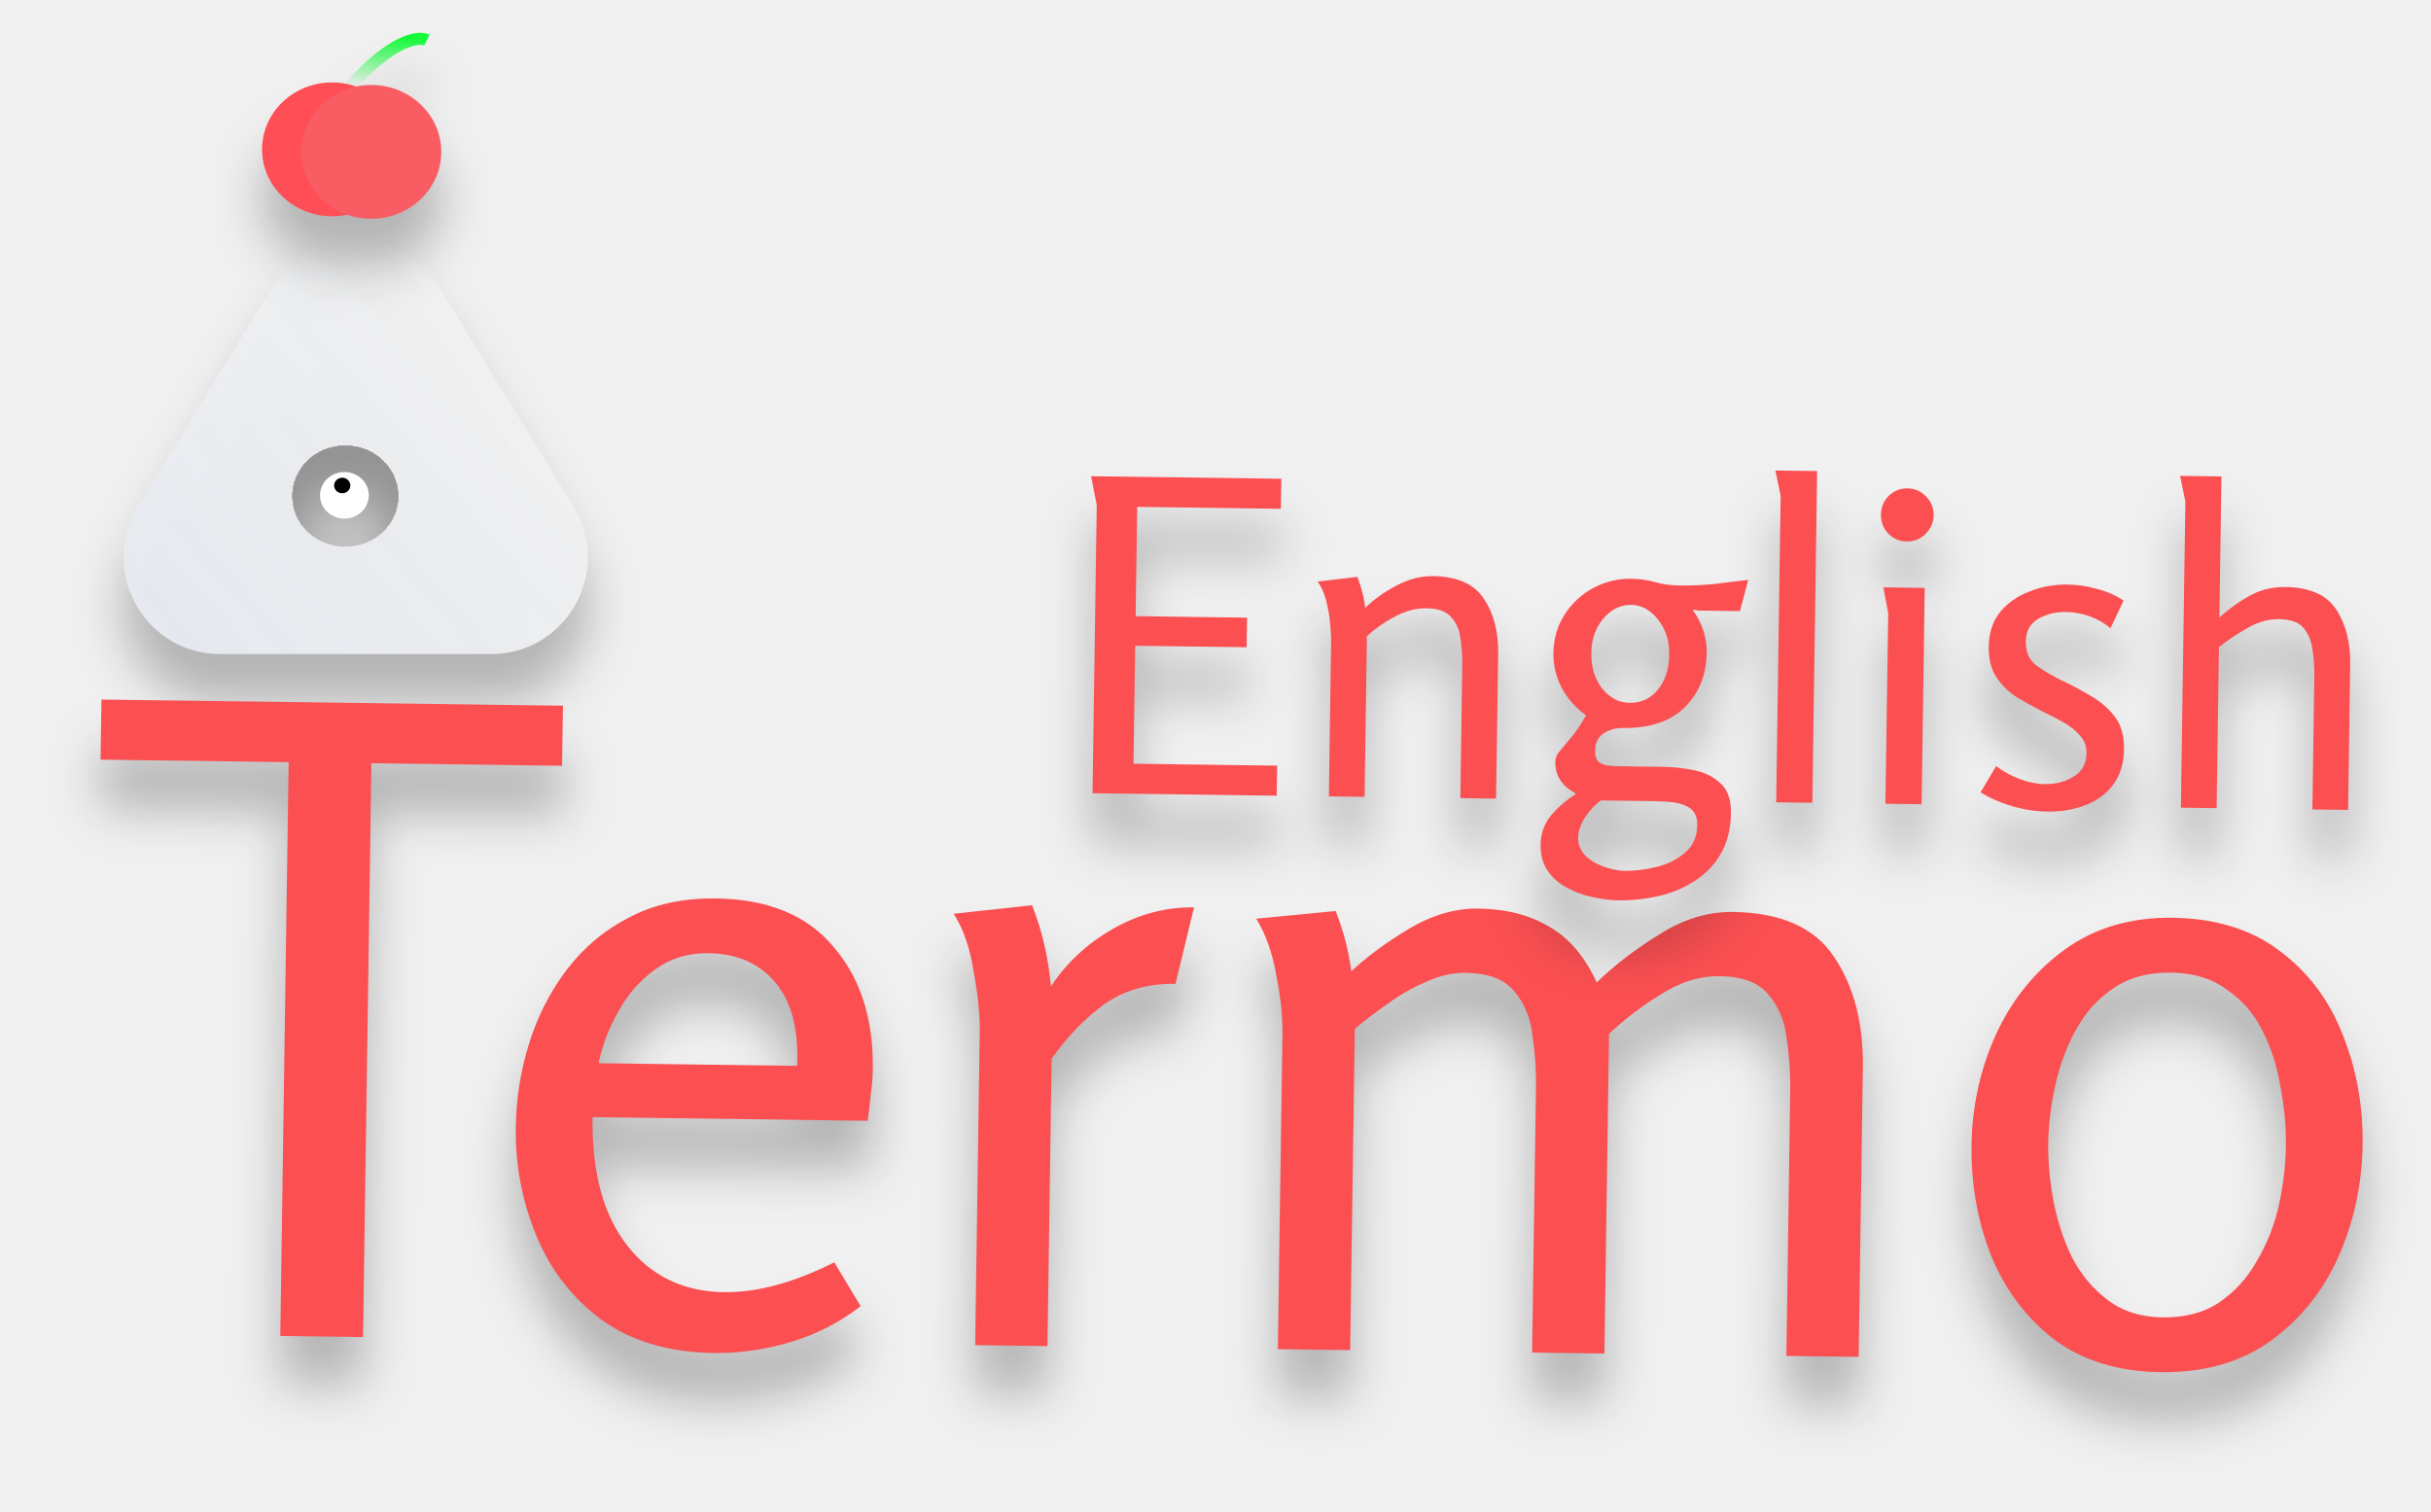
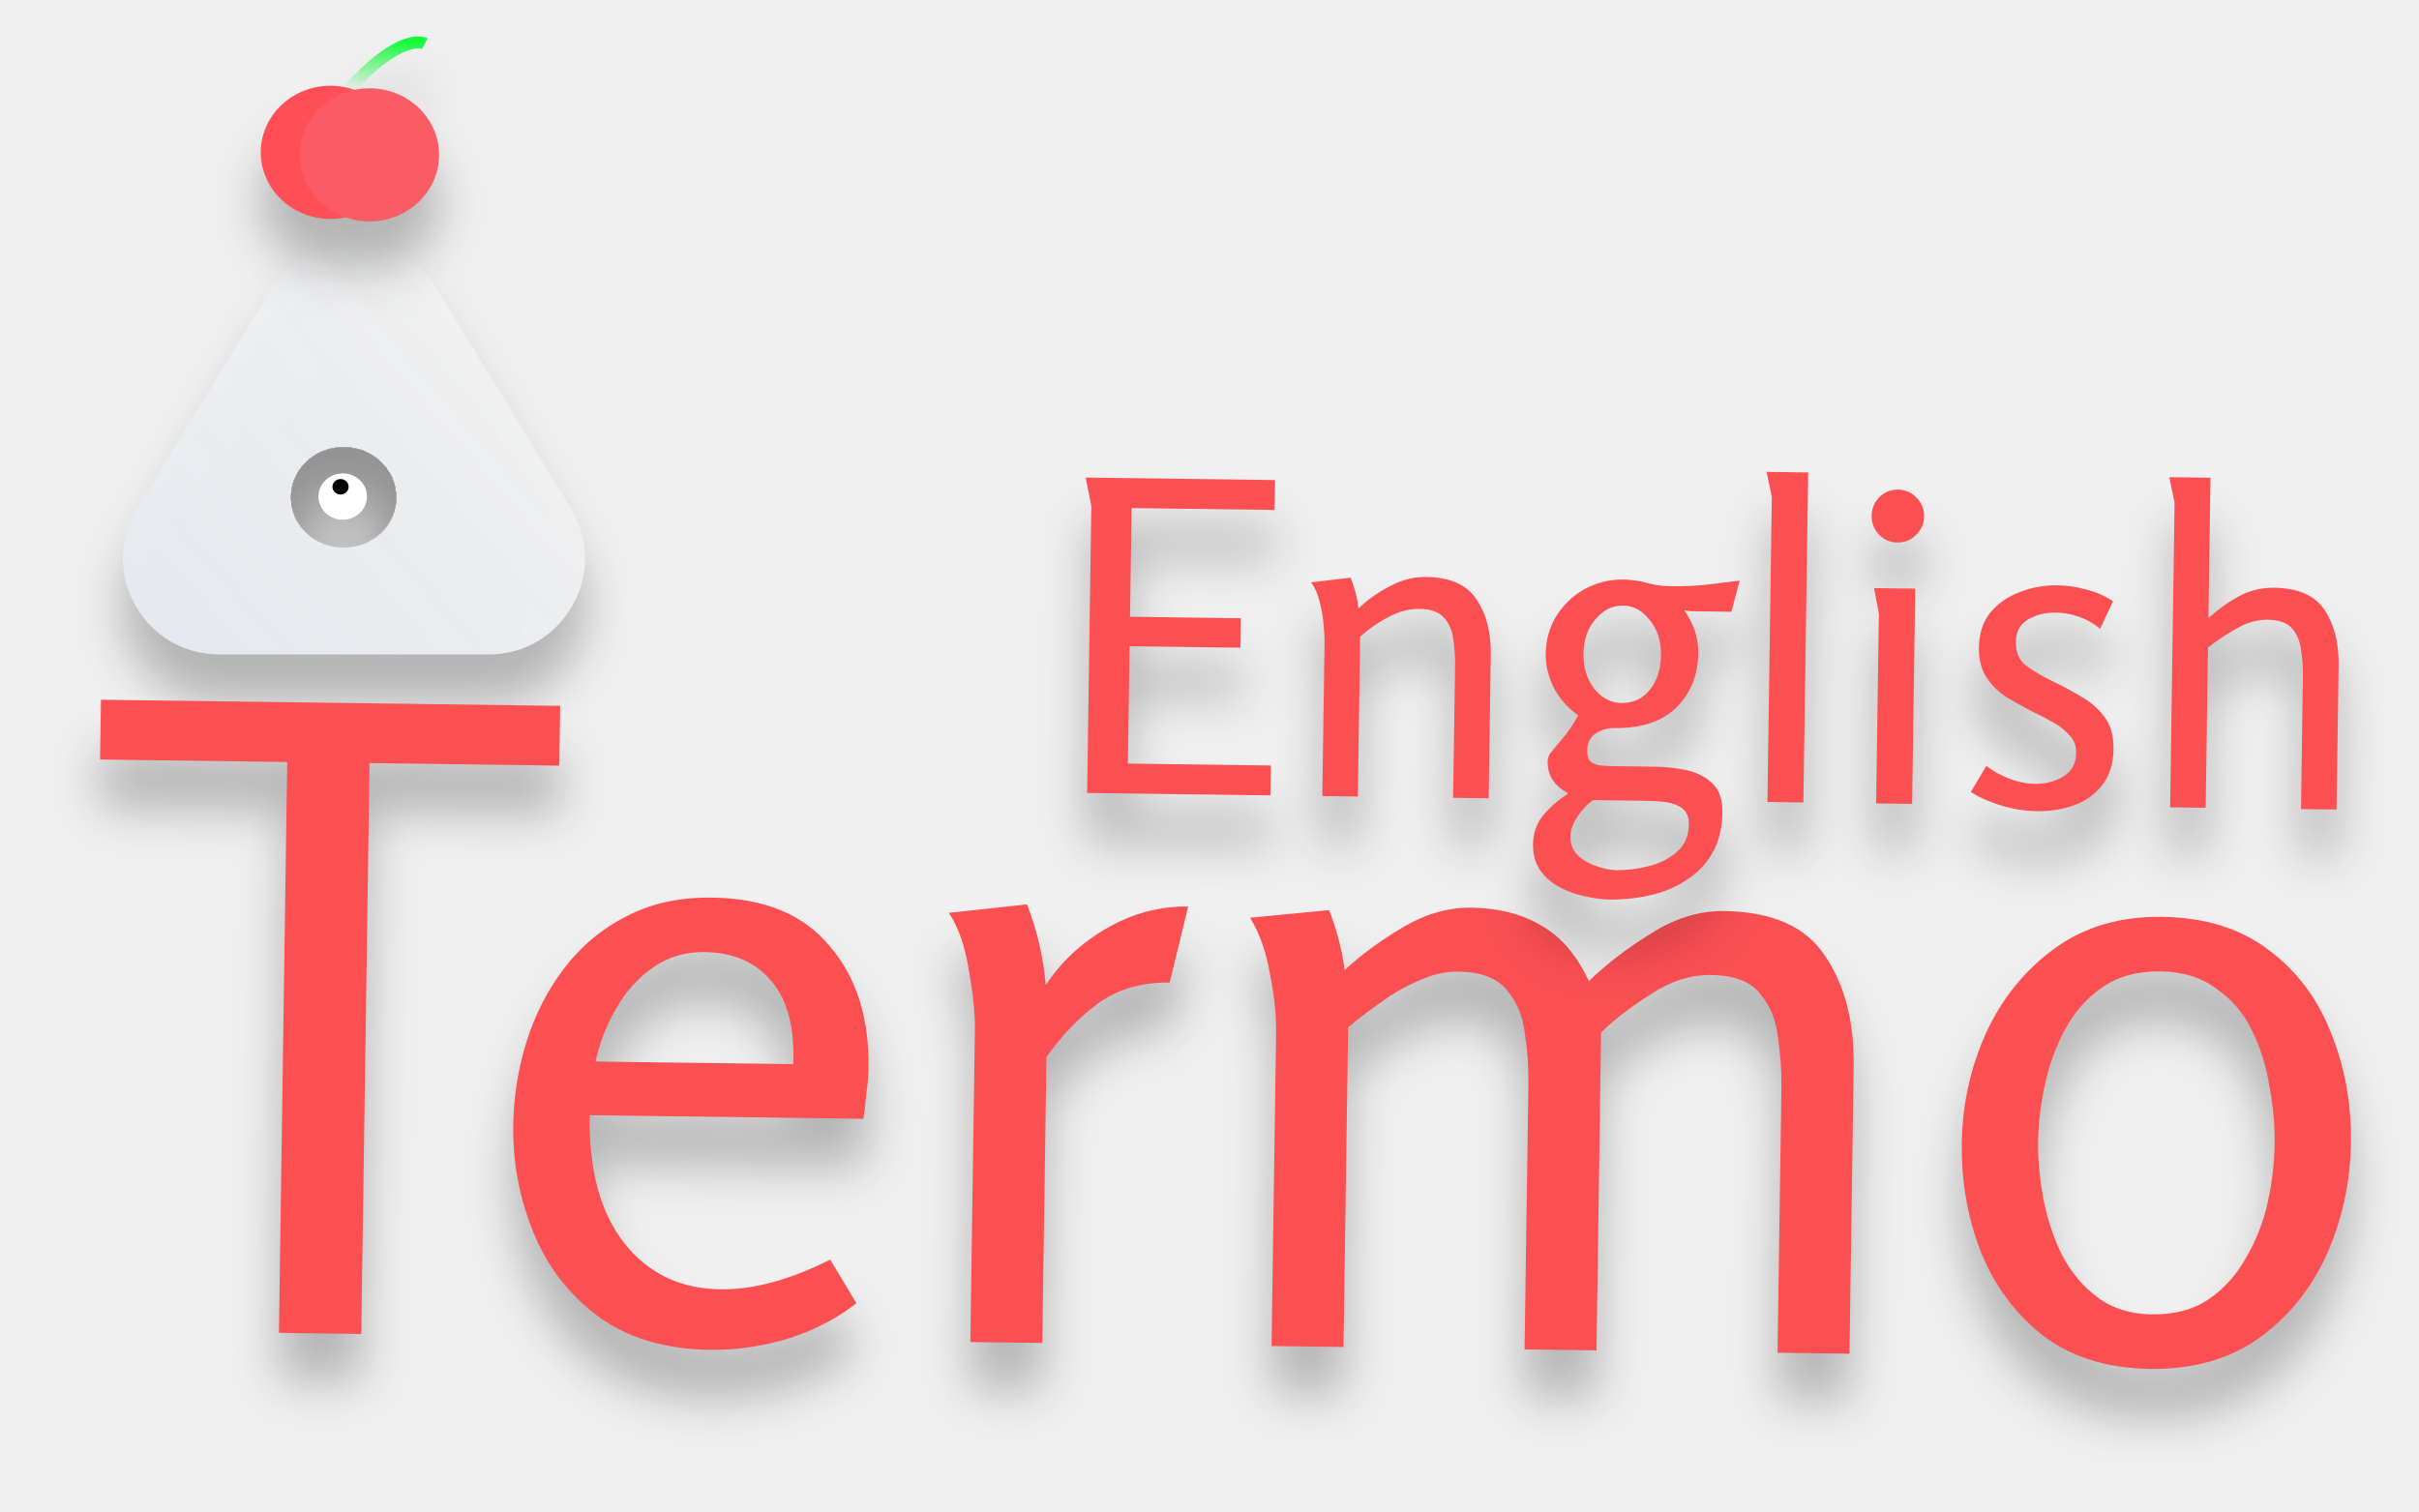
- <svg xmlns="http://www.w3.org/2000/svg" width="201" height="125" viewBox="0 0 201 125" fill="none">
+ <svg xmlns="http://www.w3.org/2000/svg" width="160" height="100" viewBox="0 0 201 125" fill="none">
  <g filter="url(#filter0_d)">
    <path d="M22.587 23.617C25.708 18.519 33.113 18.519 36.234 23.617L47.427 41.904C50.69 47.235 46.854 54.081 40.604 54.081H18.217C11.967 54.081 8.131 47.235 11.394 41.904L22.587 23.617Z" fill="url(#paint0_linear)" />
  </g>
  <g filter="url(#filter1_i)">
    <ellipse cx="28.551" cy="41.027" rx="4.367" ry="4.171" fill="#C4C4C4" />
  </g>
  <ellipse rx="2.015" ry="1.925" transform="matrix(0.999832 -0.0183461 0.0201034 0.999798 28.477 40.9565)" fill="white" />
  <ellipse rx="0.672" ry="0.642" transform="matrix(0.999832 -0.0183461 0.0201034 0.999798 28.2969 40.1442)" fill="black" />
  <mask id="mask0" mask-type="alpha" maskUnits="userSpaceOnUse" x="10" y="19" width="39" height="36">
    <path d="M23.014 23.878C25.939 19.099 32.882 19.099 35.807 23.878L47.001 42.165C50.06 47.163 46.464 53.581 40.604 53.581H18.217C12.357 53.581 8.761 47.163 11.82 42.165L23.014 23.878Z" fill="black" stroke="black" />
  </mask>
  <g mask="url(#mask0)">
</g>
  <g filter="url(#filter2_d)">
    <ellipse rx="5.695" ry="5.631" transform="matrix(1.0145 0.0655761 -0.0694335 0.98025 27.4585 12.3479)" fill="#FF4E55" />
    <ellipse rx="5.695" ry="5.631" transform="matrix(1.0145 0.0655761 -0.0694335 0.98025 30.6941 12.5571)" fill="#F95C63" />
    <path d="M28.989 7.124C32.42 3.265 34.623 2.978 35.296 3.317" stroke="url(#paint1_linear)" />
  </g>
  <g filter="url(#filter3_d)">
    <path d="M23.867 63.02L8.316 62.813L8.388 57.846L46.545 58.352L46.473 63.32L30.706 63.111L30.016 110.554L23.177 110.463L23.867 63.02ZM59.195 74.29C63.514 74.347 66.759 75.686 68.929 78.307C71.148 80.881 72.227 84.255 72.166 88.431C72.157 89.103 72.099 89.798 71.992 90.517C71.934 91.188 71.852 91.907 71.745 92.674L48.995 92.372C48.928 96.931 49.885 100.472 51.864 102.995C53.844 105.517 56.514 106.801 59.873 106.845C62.609 106.882 65.645 106.058 68.982 104.374L71.162 108.003C69.462 109.325 67.552 110.308 65.43 110.952C63.309 111.595 61.168 111.903 59.008 111.874C55.264 111.825 52.158 110.895 49.688 109.087C47.266 107.278 45.475 104.95 44.317 102.103C43.158 99.255 42.601 96.295 42.646 93.224C42.681 90.824 43.05 88.501 43.755 86.254C44.46 84.007 45.497 81.981 46.868 80.175C48.287 78.321 50.012 76.88 52.043 75.851C54.075 74.774 56.459 74.253 59.195 74.29ZM58.553 78.817C56.921 78.796 55.474 79.233 54.213 80.128C52.952 81.023 51.927 82.186 51.138 83.615C50.35 84.997 49.801 86.43 49.492 87.914L65.906 88.132C66.045 85.157 65.455 82.87 64.134 81.268C62.813 79.666 60.953 78.849 58.553 78.817ZM85.335 74.853C86.169 76.976 86.688 79.215 86.894 81.57C88.17 79.619 89.874 78.033 92.004 76.813C94.133 75.593 96.374 74.999 98.726 75.03L97.194 81.347C94.89 81.316 92.914 81.89 91.264 83.068C89.663 84.247 88.225 85.74 86.951 87.547L86.605 111.305L80.63 111.225L81.007 85.308C81.027 83.916 80.859 82.258 80.503 80.333C80.196 78.361 79.643 76.769 78.844 75.558L85.335 74.853ZM110.433 75.33C111.081 76.971 111.513 78.632 111.728 80.315C113.042 79.085 114.644 77.906 116.532 76.779C118.421 75.652 120.325 75.101 122.245 75.126C124.549 75.157 126.509 75.663 128.127 76.645C129.746 77.578 131.044 79.108 132.021 81.233C133.482 79.812 135.205 78.491 137.191 77.269C139.178 75.999 141.203 75.378 143.267 75.406C147.251 75.458 150.041 76.695 151.638 79.117C153.283 81.539 154.078 84.598 154.025 88.293L153.677 112.195L147.702 112.116L148.021 90.158C148.042 88.718 147.943 87.277 147.724 85.834C147.553 84.391 147.042 83.184 146.192 82.213C145.39 81.242 144.053 80.744 142.182 80.72C140.502 80.697 138.838 81.227 137.19 82.309C135.543 83.344 134.159 84.405 133.039 85.495L132.655 111.916L126.679 111.837L126.999 89.879C127.02 88.391 126.921 86.95 126.702 85.555C126.531 84.112 126.02 82.905 125.17 81.934C124.368 80.963 123.031 80.465 121.159 80.441C120.104 80.427 119.02 80.676 117.908 81.189C116.797 81.655 115.732 82.265 114.713 83.019C113.695 83.726 112.797 84.41 112.019 85.072L111.633 111.637L105.657 111.558L106.035 85.568C106.057 84.08 105.889 82.446 105.531 80.665C105.221 78.837 104.668 77.269 103.871 75.963L110.433 75.33ZM178.653 113.462C175.149 113.416 172.21 112.513 169.835 110.753C167.509 108.946 165.767 106.619 164.608 103.771C163.497 100.924 162.965 97.893 163.012 94.677C163.059 91.462 163.727 88.422 165.017 85.559C166.355 82.649 168.262 80.298 170.736 78.506C173.21 76.715 176.175 75.842 179.631 75.888C183.183 75.935 186.122 76.838 188.449 78.597C190.823 80.357 192.566 82.66 193.677 85.507C194.835 88.355 195.391 91.411 195.344 94.674C195.296 97.938 194.627 101.025 193.337 103.937C192.047 106.8 190.165 109.127 187.69 110.918C185.217 112.662 182.204 113.51 178.653 113.462ZM178.791 108.928C180.662 108.953 182.228 108.541 183.489 107.694C184.798 106.799 185.847 105.637 186.636 104.208C187.473 102.779 188.071 101.25 188.431 99.623C188.791 97.948 188.983 96.342 189.005 94.806C189.028 93.222 188.883 91.612 188.571 89.976C188.308 88.292 187.826 86.75 187.126 85.349C186.427 83.899 185.436 82.734 184.153 81.853C182.918 80.924 181.365 80.448 179.493 80.423C177.621 80.398 176.031 80.833 174.722 81.728C173.461 82.575 172.437 83.713 171.648 85.143C170.859 86.573 170.284 88.125 169.924 89.801C169.564 91.428 169.373 93.01 169.351 94.545C169.329 96.033 169.474 97.619 169.786 99.303C170.098 100.94 170.603 102.483 171.302 103.932C172.049 105.382 173.04 106.571 174.275 107.5C175.509 108.428 177.015 108.904 178.791 108.928Z" fill="#FB4F52" />
  </g>
  <g filter="url(#filter4_d)">
    <path d="M90.211 39.378L105.942 39.587L105.906 42.071L94.027 41.913L93.895 50.948L103.111 51.071L103.075 53.518L93.86 53.396L93.718 63.151L105.597 63.309L105.561 65.793L90.334 65.59L90.681 41.761L90.211 39.378ZM112.226 47.699C112.388 48.109 112.526 48.531 112.64 48.965C112.754 49.398 112.831 49.832 112.873 50.264C113.604 49.554 114.465 48.941 115.456 48.426C116.448 47.887 117.46 47.625 118.492 47.639C120.484 47.665 121.879 48.283 122.677 49.494C123.5 50.705 123.898 52.235 123.871 54.083L123.697 66.033L120.745 65.994L120.905 55.015C120.916 54.271 120.866 53.538 120.757 52.817C120.671 52.096 120.416 51.504 119.991 51.043C119.59 50.557 118.909 50.308 117.949 50.295C117.061 50.284 116.17 50.524 115.274 51.016C114.404 51.485 113.652 52.015 113.019 52.606L112.826 65.889L109.874 65.85L110.058 53.179C110.065 52.699 110.037 52.147 109.975 51.522C109.912 50.873 109.801 50.247 109.642 49.645C109.483 49.019 109.25 48.5 108.944 48.088L112.226 47.699ZM134.866 47.856C135.562 47.865 136.221 47.958 136.842 48.134C137.488 48.311 138.146 48.403 138.818 48.412C139.73 48.424 140.655 48.389 141.592 48.305C142.53 48.198 143.516 48.079 144.55 47.948L143.864 50.532L140.984 50.493C140.816 50.491 140.636 50.489 140.444 50.486C140.277 50.46 140.109 50.434 139.941 50.407C140.741 51.522 141.132 52.715 141.113 53.987C141.087 55.811 140.477 57.315 139.284 58.499C138.091 59.66 136.39 60.225 134.182 60.196C133.582 60.188 133.052 60.337 132.592 60.643C132.131 60.949 131.896 61.426 131.887 62.074C131.881 62.505 131.984 62.819 132.197 63.014C132.435 63.185 132.721 63.285 133.057 63.313C133.393 63.342 133.728 63.358 134.064 63.362L137.556 63.409C138.396 63.42 139.247 63.515 140.108 63.695C140.97 63.874 141.684 64.232 142.253 64.767C142.845 65.303 143.133 66.123 143.117 67.227C143.098 68.547 142.818 69.671 142.276 70.6C141.734 71.529 141.015 72.276 140.119 72.84C139.222 73.428 138.22 73.847 137.113 74.096C136.005 74.345 134.887 74.462 133.759 74.448C133.087 74.439 132.38 74.345 131.639 74.167C130.897 74.013 130.193 73.752 129.526 73.383C128.883 73.039 128.362 72.576 127.962 71.994C127.563 71.413 127.369 70.69 127.382 69.826C127.395 68.915 127.683 68.114 128.245 67.426C128.831 66.737 129.499 66.158 130.25 65.688L130.252 65.58C129.132 64.989 128.581 64.118 128.598 62.966C128.602 62.654 128.726 62.368 128.97 62.107C129.214 61.822 129.52 61.454 129.886 61.003C130.277 60.552 130.694 59.934 131.137 59.147C130.306 58.56 129.644 57.819 129.153 56.925C128.663 56.006 128.425 55.031 128.44 53.999C128.457 52.823 128.76 51.771 129.35 50.843C129.939 49.915 130.718 49.181 131.686 48.642C132.678 48.103 133.738 47.841 134.866 47.856ZM134.871 50.016C133.983 50.004 133.209 50.39 132.549 51.173C131.914 51.933 131.589 52.877 131.572 54.005C131.555 55.157 131.853 56.133 132.466 56.933C133.102 57.709 133.853 58.103 134.717 58.115C135.701 58.128 136.486 57.766 137.073 57.03C137.684 56.294 137.998 55.326 138.015 54.126C138.032 52.974 137.722 52.01 137.085 51.234C136.473 50.433 135.734 50.028 134.871 50.016ZM132.367 66.184C131.906 66.514 131.48 66.965 131.087 67.535C130.695 68.13 130.494 68.704 130.486 69.256C130.478 69.832 130.675 70.326 131.077 70.74C131.503 71.153 132.014 71.46 132.612 71.66C133.232 71.884 133.807 72 134.335 72.007C135.175 72.018 136.052 71.91 136.968 71.682C137.907 71.454 138.693 71.057 139.325 70.489C139.981 69.946 140.316 69.194 140.33 68.234C140.339 67.61 140.154 67.152 139.774 66.859C139.394 66.59 138.916 66.415 138.342 66.336C137.79 66.28 137.239 66.249 136.687 66.242L132.367 66.184ZM150.245 38.951L149.846 66.38L146.859 66.341L147.227 40.999L146.79 38.905L150.245 38.951ZM159.876 42.607C159.868 43.207 159.644 43.72 159.206 44.147C158.792 44.573 158.272 44.782 157.649 44.774C157.049 44.766 156.536 44.543 156.11 44.105C155.708 43.668 155.512 43.149 155.521 42.55C155.529 41.95 155.741 41.436 156.155 41.01C156.593 40.584 157.112 40.374 157.712 40.382C158.312 40.39 158.825 40.613 159.251 41.051C159.677 41.489 159.885 42.007 159.876 42.607ZM159.141 48.61L158.881 66.5L155.893 66.46L156.122 50.694L155.721 48.565L159.141 48.61ZM170.953 48.335C171.769 48.346 172.572 48.464 173.36 48.691C174.174 48.894 174.913 49.215 175.579 49.656L174.501 51.946C173.98 51.507 173.396 51.175 172.751 50.951C172.107 50.726 171.472 50.61 170.848 50.602C169.96 50.59 169.178 50.783 168.5 51.182C167.846 51.582 167.513 52.19 167.501 53.005C167.488 53.893 167.766 54.557 168.336 54.997C168.93 55.437 169.632 55.854 170.442 56.249C171.229 56.619 172.015 57.038 172.8 57.504C173.61 57.947 174.286 58.52 174.827 59.223C175.37 59.902 175.632 60.818 175.616 61.97C175.598 63.17 175.284 64.162 174.672 64.946C174.085 65.706 173.309 66.26 172.344 66.607C171.403 66.954 170.38 67.121 169.276 67.106C168.316 67.094 167.358 66.949 166.402 66.672C165.446 66.395 164.564 66.012 163.755 65.521L165.046 63.342C165.616 63.781 166.259 64.138 166.975 64.411C167.691 64.685 168.385 64.826 169.057 64.835C169.969 64.847 170.764 64.642 171.442 64.219C172.145 63.796 172.502 63.153 172.515 62.289C172.523 61.689 172.338 61.194 171.96 60.805C171.606 60.392 171.143 60.026 170.572 59.707C170 59.387 169.405 59.079 168.785 58.783C168.07 58.413 167.368 58.02 166.678 57.603C166.012 57.162 165.468 56.615 165.046 55.961C164.623 55.307 164.419 54.477 164.434 53.469C164.451 52.317 164.765 51.361 165.376 50.601C166.011 49.841 166.823 49.276 167.813 48.905C168.803 48.51 169.849 48.32 170.953 48.335ZM183.673 39.395L183.504 51.058C184.282 50.348 185.119 49.747 186.014 49.255C186.91 48.763 187.897 48.524 188.977 48.538C190.969 48.565 192.364 49.183 193.162 50.394C193.961 51.604 194.347 53.134 194.32 54.981L194.146 66.968L191.194 66.929L191.354 55.914C191.365 55.17 191.315 54.45 191.205 53.752C191.12 53.031 190.877 52.428 190.476 51.942C190.075 51.457 189.394 51.208 188.434 51.195C187.546 51.183 186.667 51.436 185.795 51.952C184.924 52.445 184.148 52.962 183.468 53.505L183.274 66.824L180.323 66.785L180.691 41.479L180.254 39.349L183.673 39.395Z" fill="#FB4F52" />
  </g>
  <defs>
    <filter id="filter0_d" x="6.204" y="19.793" width="46.413" height="42.287" filterUnits="userSpaceOnUse" color-interpolation-filters="sRGB">
      <feFlood flood-opacity="0" result="BackgroundImageFix" />
      <feColorMatrix in="SourceAlpha" type="matrix" values="0 0 0 0 0 0 0 0 0 0 0 0 0 0 0 0 0 0 127 0" />
      <feOffset dy="4" />
      <feGaussianBlur stdDeviation="2" />
      <feColorMatrix type="matrix" values="0 0 0 0 0 0 0 0 0 0 0 0 0 0 0 0 0 0 0.25 0" />
      <feBlend mode="normal" in2="BackgroundImageFix" result="effect1_dropShadow" />
      <feBlend mode="normal" in="SourceGraphic" in2="effect1_dropShadow" result="shape" />
    </filter>
    <filter id="filter1_i" x="24.184" y="36.855" width="8.733" height="12.342" filterUnits="userSpaceOnUse" color-interpolation-filters="sRGB">
      <feFlood flood-opacity="0" result="BackgroundImageFix" />
      <feBlend mode="normal" in="SourceGraphic" in2="BackgroundImageFix" result="shape" />
      <feColorMatrix in="SourceAlpha" type="matrix" values="0 0 0 0 0 0 0 0 0 0 0 0 0 0 0 0 0 0 127 0" result="hardAlpha" />
      <feOffset dy="4" />
      <feGaussianBlur stdDeviation="2" />
      <feComposite in2="hardAlpha" operator="arithmetic" k2="-1" k3="1" />
      <feColorMatrix type="matrix" values="0 0 0 0 0 0 0 0 0 0 0 0 0 0 0 0 0 0 0.25 0" />
      <feBlend mode="normal" in2="shape" result="effect1_innerShadow" />
    </filter>
    <filter id="filter2_d" x="17.667" y="2.72" width="22.818" height="23.369" filterUnits="userSpaceOnUse" color-interpolation-filters="sRGB">
      <feFlood flood-opacity="0" result="BackgroundImageFix" />
      <feColorMatrix in="SourceAlpha" type="matrix" values="0 0 0 0 0 0 0 0 0 0 0 0 0 0 0 0 0 0 127 0" />
      <feOffset dy="4" />
      <feGaussianBlur stdDeviation="2" />
      <feColorMatrix type="matrix" values="0 0 0 0 0 0 0 0 0 0 0 0 0 0 0 0 0 0 0.25 0" />
      <feBlend mode="normal" in2="BackgroundImageFix" result="effect1_dropShadow" />
      <feBlend mode="normal" in="SourceGraphic" in2="effect1_dropShadow" result="shape" />
    </filter>
    <filter id="filter3_d" x="4.316" y="57.846" width="195.03" height="63.618" filterUnits="userSpaceOnUse" color-interpolation-filters="sRGB">
      <feFlood flood-opacity="0" result="BackgroundImageFix" />
      <feColorMatrix in="SourceAlpha" type="matrix" values="0 0 0 0 0 0 0 0 0 0 0 0 0 0 0 0 0 0 127 0" />
      <feOffset dy="4" />
      <feGaussianBlur stdDeviation="2" />
      <feColorMatrix type="matrix" values="0 0 0 0 0 0 0 0 0 0 0 0 0 0 0 0 0 0 0.25 0" />
      <feBlend mode="normal" in2="BackgroundImageFix" result="effect1_dropShadow" />
      <feBlend mode="normal" in="SourceGraphic" in2="effect1_dropShadow" result="shape" />
    </filter>
    <filter id="filter4_d" x="86.211" y="38.905" width="112.11" height="43.543" filterUnits="userSpaceOnUse" color-interpolation-filters="sRGB">
      <feFlood flood-opacity="0" result="BackgroundImageFix" />
      <feColorMatrix in="SourceAlpha" type="matrix" values="0 0 0 0 0 0 0 0 0 0 0 0 0 0 0 0 0 0 127 0" />
      <feOffset dy="4" />
      <feGaussianBlur stdDeviation="2" />
      <feColorMatrix type="matrix" values="0 0 0 0 0 0 0 0 0 0 0 0 0 0 0 0 0 0 0.25 0" />
      <feBlend mode="normal" in2="BackgroundImageFix" result="effect1_dropShadow" />
      <feBlend mode="normal" in="SourceGraphic" in2="effect1_dropShadow" result="shape" />
    </filter>
    <linearGradient id="paint0_linear" x1="63.979" y1="-6.793" x2="-19.953" y2="66.142" gradientUnits="userSpaceOnUse">
      <stop offset="0.174" stop-color="#F6F4F1" />
      <stop offset="1" stop-color="#DDE4EF" stop-opacity="0.94" />
    </linearGradient>
    <linearGradient id="paint1_linear" x1="32.296" y1="3.049" x2="32.02" y2="7.32" gradientUnits="userSpaceOnUse">
      <stop stop-color="#14FA39" />
      <stop offset="1" stop-color="#14FA39" stop-opacity="0" />
    </linearGradient>
  </defs>
</svg>
